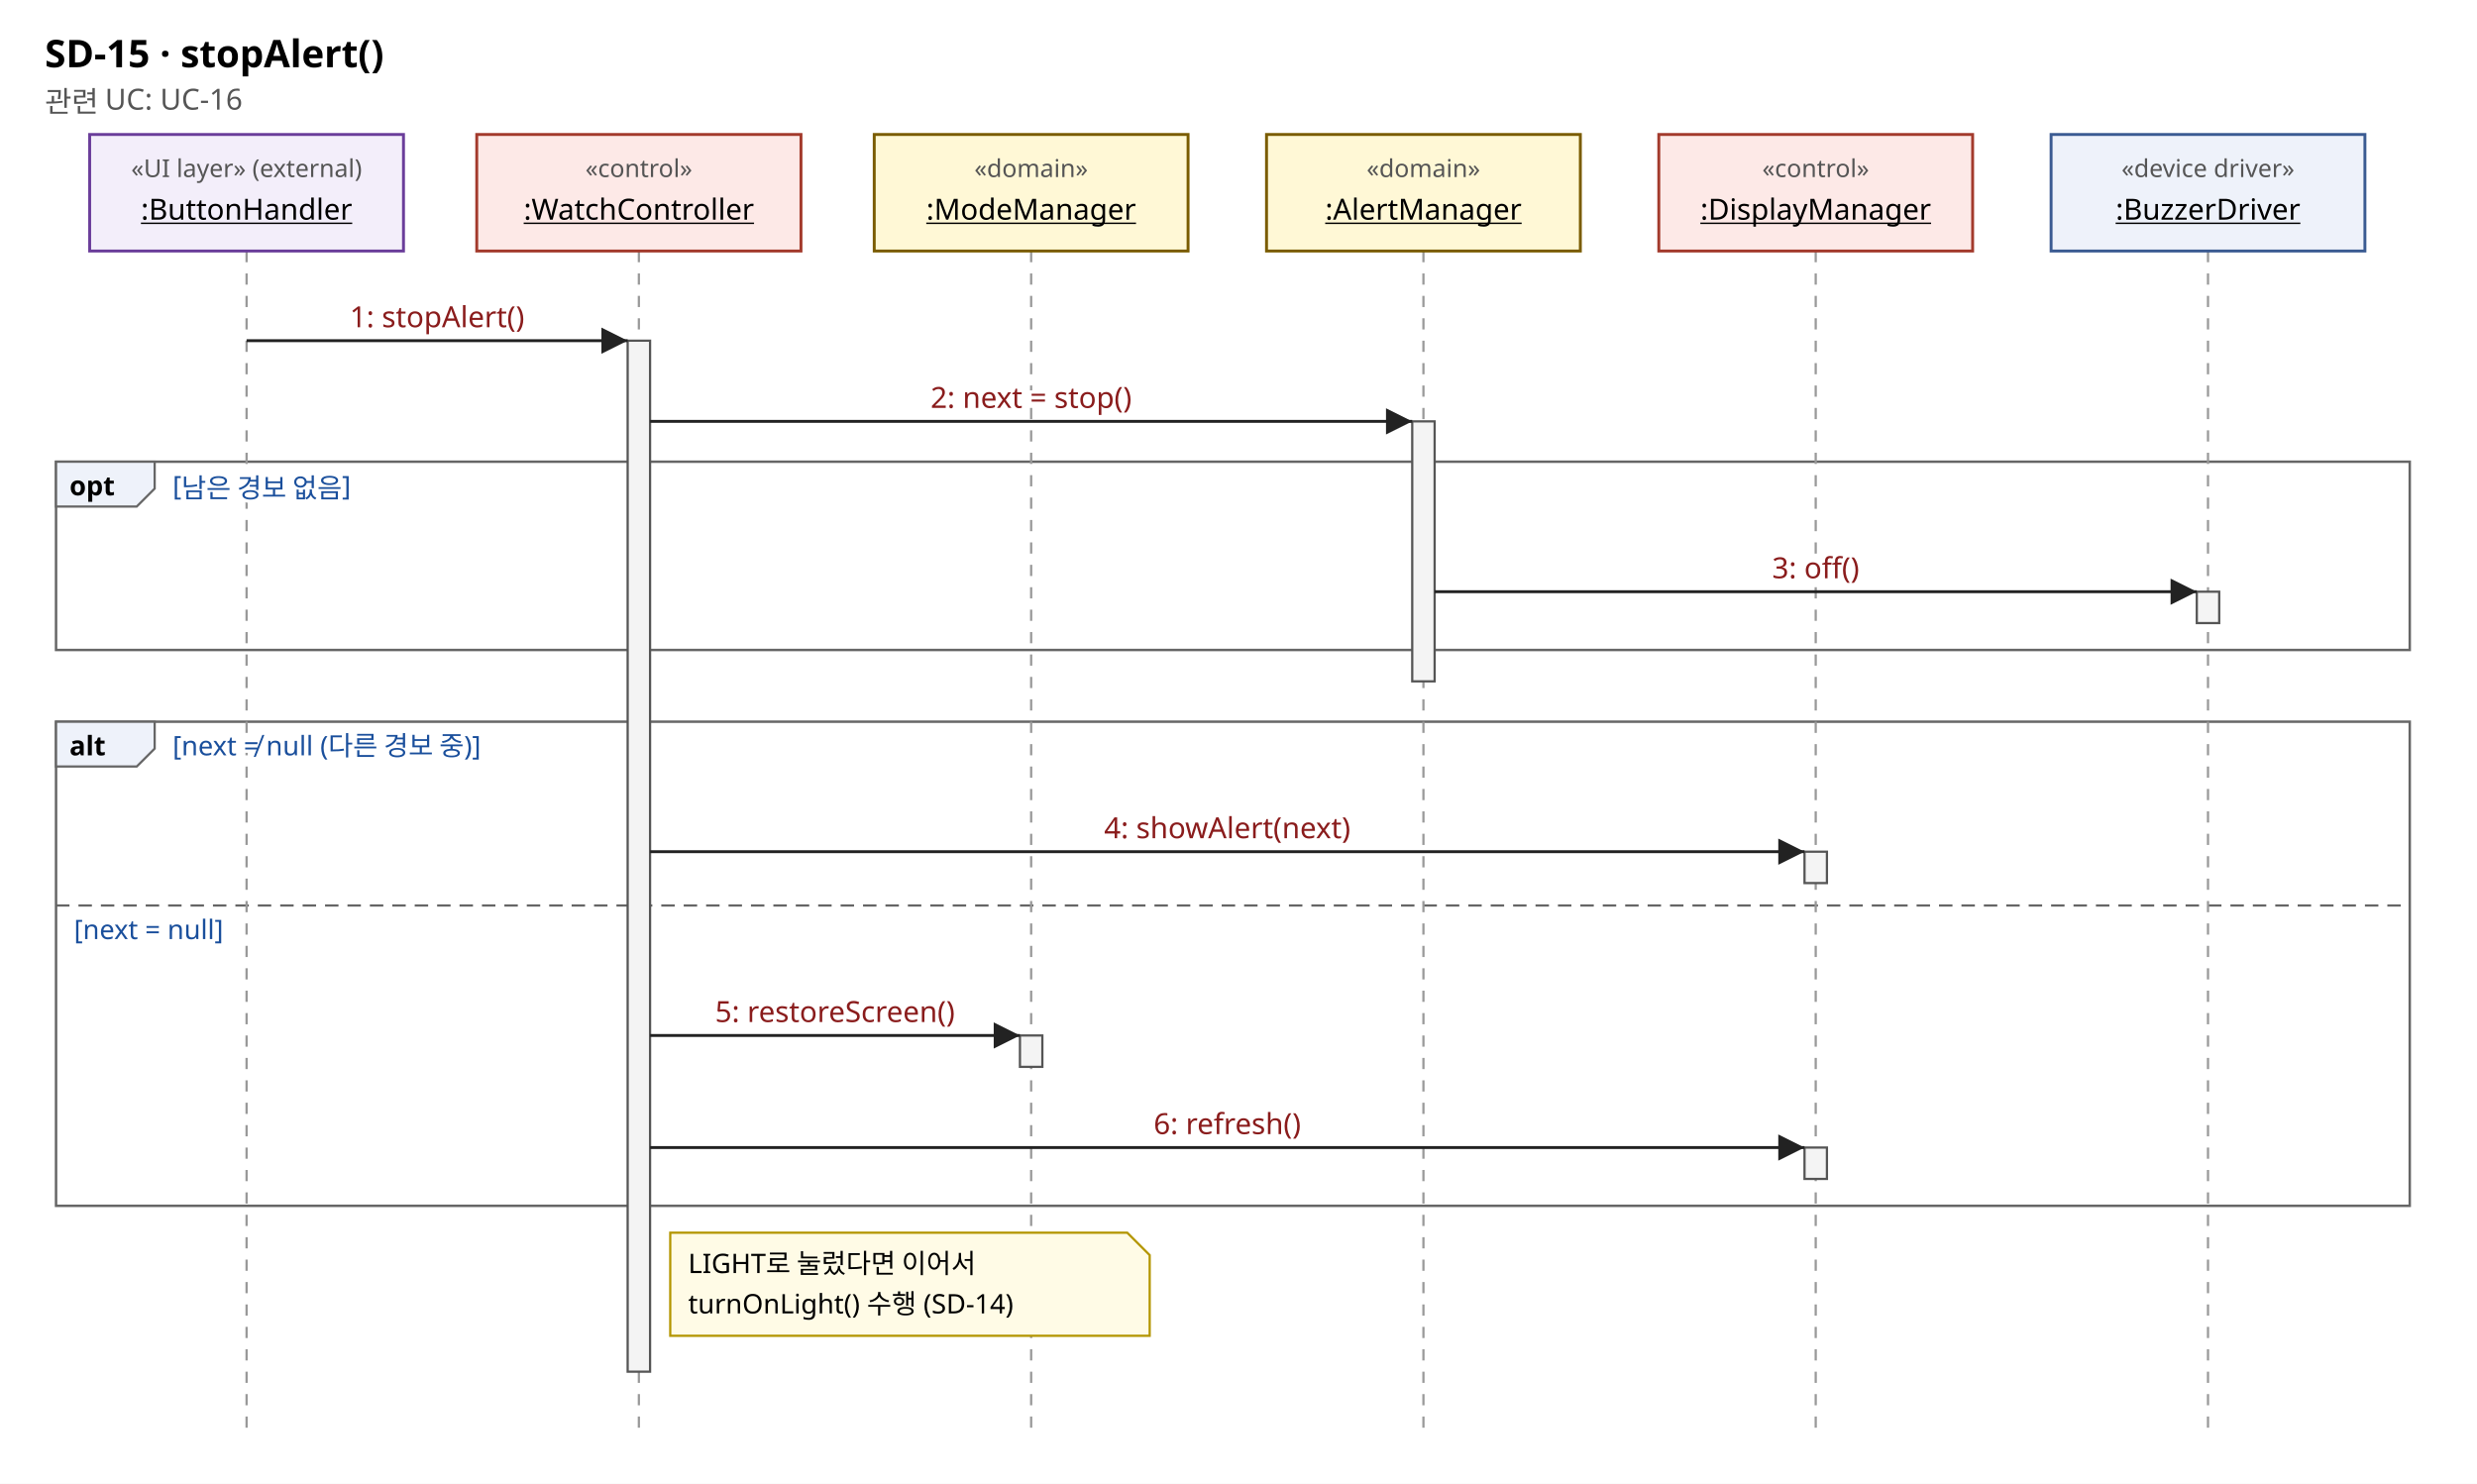
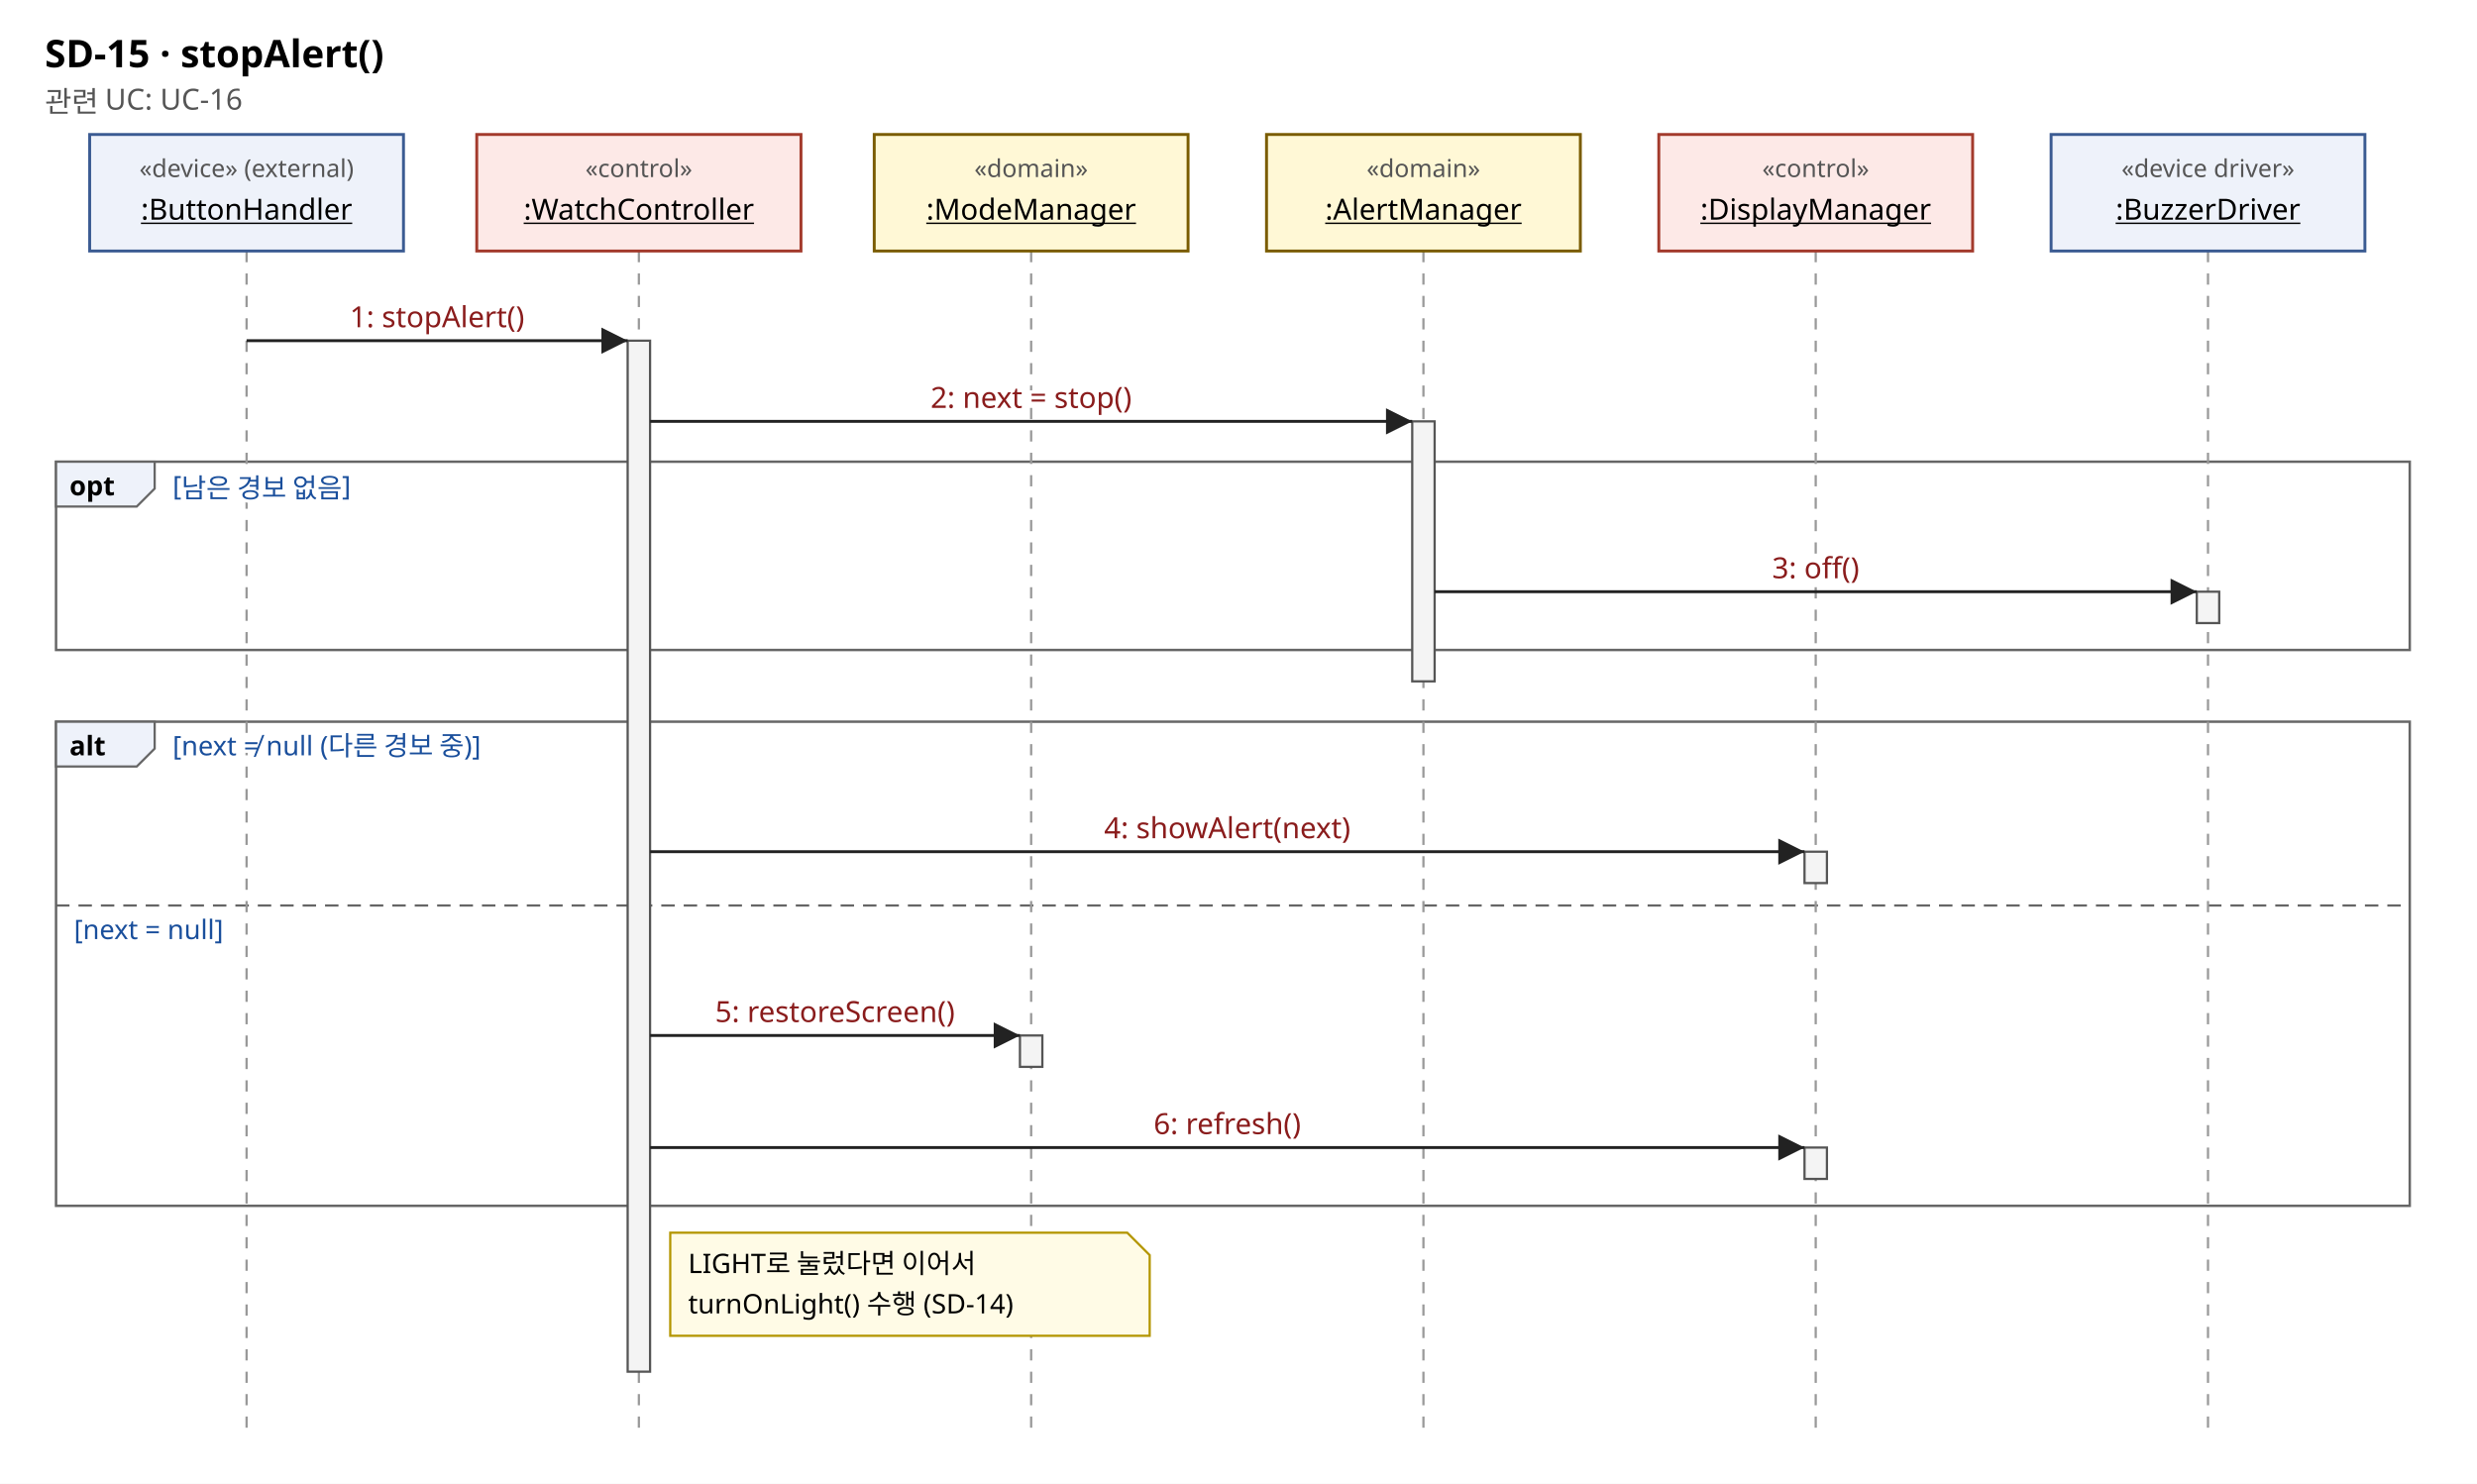
<svg xmlns="http://www.w3.org/2000/svg" width="1105" height="662" viewBox="0 0 1105 662" font-family="Malgun Gothic, Apple SD Gothic Neo, Noto Sans KR, WenQuanYi Zen Hei, sans-serif">
  <defs>
    <marker id="f" viewBox="0 0 10 10" refX="10" refY="5" markerWidth="9" markerHeight="9" orient="auto">
      <path d="M0,0 L10,5 L0,10 z" fill="#222" />
    </marker>
  </defs>
  <rect width="1105" height="662" fill="#fff" />
  <text x="20" y="30" font-size="17" font-weight="bold">SD-15 · stopAlert()</text>
  <text x="20" y="50" font-size="13" fill="#555">관련 UC: UC-16</text>
  <rect x="25" y="206" width="1050" height="84" fill="none" stroke="#666" stroke-width="1.1" />
  <path d="M25,206 h44 v12 l-8,8 h-36 z" fill="#eef2fa" stroke="#666" />
  <text x="31" y="221" font-size="12" font-weight="bold">opt</text>
  <rect x="25" y="322" width="1050" height="216" fill="none" stroke="#666" stroke-width="1.1" />
  <path d="M25,322 h44 v12 l-8,8 h-36 z" fill="#eef2fa" stroke="#666" />
  <text x="31" y="337" font-size="12" font-weight="bold">alt</text>
  <line x1="25" y1="404" x2="1075" y2="404" stroke="#666" stroke-dasharray="6 4" />
  <line x1="110" y1="112" x2="110" y2="642" stroke="#999" stroke-dasharray="5 5" />
-   <rect x="40.0" y="60" width="140" height="52" fill="#f3eefa" stroke="#6a3d9a" stroke-width="1.3" />
-   <text x="110" y="79" text-anchor="middle" font-size="11" fill="#555">«UI layer» (external)</text>
+   <rect x="40.0" y="60" width="140" height="52" fill="#eef2fa" stroke="#3b5b92" stroke-width="1.3" />
+   <text x="110" y="79" text-anchor="middle" font-size="11" fill="#555">«device» (external)</text>
  <text x="110" y="98" text-anchor="middle" font-size="13" text-decoration="underline">:ButtonHandler</text>
  <line x1="285" y1="112" x2="285" y2="642" stroke="#999" stroke-dasharray="5 5" />
  <rect x="212.68" y="60" width="144.64" height="52" fill="#fde9e7" stroke="#a33a2c" stroke-width="1.3" />
  <text x="285" y="79" text-anchor="middle" font-size="11" fill="#555">«control»</text>
  <text x="285" y="98" text-anchor="middle" font-size="13" text-decoration="underline">:WatchController</text>
  <line x1="460" y1="112" x2="460" y2="642" stroke="#999" stroke-dasharray="5 5" />
  <rect x="390.0" y="60" width="140" height="52" fill="#fff8d6" stroke="#7a5c00" stroke-width="1.3" />
  <text x="460" y="79" text-anchor="middle" font-size="11" fill="#555">«domain»</text>
  <text x="460" y="98" text-anchor="middle" font-size="13" text-decoration="underline">:ModeManager</text>
  <line x1="635" y1="112" x2="635" y2="642" stroke="#999" stroke-dasharray="5 5" />
  <rect x="565.0" y="60" width="140" height="52" fill="#fff8d6" stroke="#7a5c00" stroke-width="1.3" />
  <text x="635" y="79" text-anchor="middle" font-size="11" fill="#555">«domain»</text>
  <text x="635" y="98" text-anchor="middle" font-size="13" text-decoration="underline">:AlertManager</text>
  <line x1="810" y1="112" x2="810" y2="642" stroke="#999" stroke-dasharray="5 5" />
  <rect x="740.0" y="60" width="140" height="52" fill="#fde9e7" stroke="#a33a2c" stroke-width="1.3" />
  <text x="810" y="79" text-anchor="middle" font-size="11" fill="#555">«control»</text>
  <text x="810" y="98" text-anchor="middle" font-size="13" text-decoration="underline">:DisplayManager</text>
  <line x1="985" y1="112" x2="985" y2="642" stroke="#999" stroke-dasharray="5 5" />
  <rect x="915.0" y="60" width="140" height="52" fill="#eef2fa" stroke="#3b5b92" stroke-width="1.3" />
  <text x="985" y="79" text-anchor="middle" font-size="11" fill="#555">«device driver»</text>
  <text x="985" y="98" text-anchor="middle" font-size="13" text-decoration="underline">:BuzzerDriver</text>
  <rect x="980" y="264" width="10" height="14" fill="#f4f4f4" stroke="#555" />
  <rect x="630" y="188" width="10" height="116" fill="#f4f4f4" stroke="#555" />
  <rect x="805" y="380" width="10" height="14" fill="#f4f4f4" stroke="#555" />
  <rect x="455" y="462" width="10" height="14" fill="#f4f4f4" stroke="#555" />
  <rect x="805" y="512" width="10" height="14" fill="#f4f4f4" stroke="#555" />
  <rect x="280" y="152" width="10" height="460" fill="#f4f4f4" stroke="#555" />
  <line x1="110" y1="152" x2="280" y2="152" stroke="#222" stroke-width="1.3" marker-end="url(#f)" />
  <text x="195.0" y="146" text-anchor="middle" font-size="13" fill="#8a1c1c" stroke="#fff" stroke-width="3" paint-order="stroke">1: stopAlert()</text>
  <line x1="290" y1="188" x2="630" y2="188" stroke="#222" stroke-width="1.3" marker-end="url(#f)" />
  <text x="460.0" y="182" text-anchor="middle" font-size="13" fill="#8a1c1c" stroke="#fff" stroke-width="3" paint-order="stroke">2: next = stop()</text>
  <line x1="640" y1="264" x2="980" y2="264" stroke="#222" stroke-width="1.3" marker-end="url(#f)" />
  <text x="810.0" y="258" text-anchor="middle" font-size="13" fill="#8a1c1c" stroke="#fff" stroke-width="3" paint-order="stroke">3: off()</text>
  <line x1="290" y1="380" x2="805" y2="380" stroke="#222" stroke-width="1.3" marker-end="url(#f)" />
  <text x="547.5" y="374" text-anchor="middle" font-size="13" fill="#8a1c1c" stroke="#fff" stroke-width="3" paint-order="stroke">4: showAlert(next)</text>
  <line x1="290" y1="462" x2="455" y2="462" stroke="#222" stroke-width="1.3" marker-end="url(#f)" />
  <text x="372.5" y="456" text-anchor="middle" font-size="13" fill="#8a1c1c" stroke="#fff" stroke-width="3" paint-order="stroke">5: restoreScreen()</text>
  <line x1="290" y1="512" x2="805" y2="512" stroke="#222" stroke-width="1.3" marker-end="url(#f)" />
  <text x="547.5" y="506" text-anchor="middle" font-size="13" fill="#8a1c1c" stroke="#fff" stroke-width="3" paint-order="stroke">6: refresh()</text>
  <path d="M299,550 h203.88 l10,10 v36 h-213.88 z" fill="#fffbe6" stroke="#b39500" />
  <text x="307" y="568" font-size="12">LIGHT로 눌렀다면 이어서</text>
  <text x="307" y="586" font-size="12">turnOnLight() 수행 (SD-14)</text>
  <text x="77" y="221" font-size="12" fill="#1a4f9c" stroke="#fff" stroke-width="3" paint-order="stroke">[남은 경보 없음]</text>
  <text x="77" y="337" font-size="12" fill="#1a4f9c" stroke="#fff" stroke-width="3" paint-order="stroke">[next ≠ null (다른 경보 중)]</text>
  <text x="33" y="419" font-size="12" fill="#1a4f9c" stroke="#fff" stroke-width="3" paint-order="stroke">[next = null]</text>
</svg>
